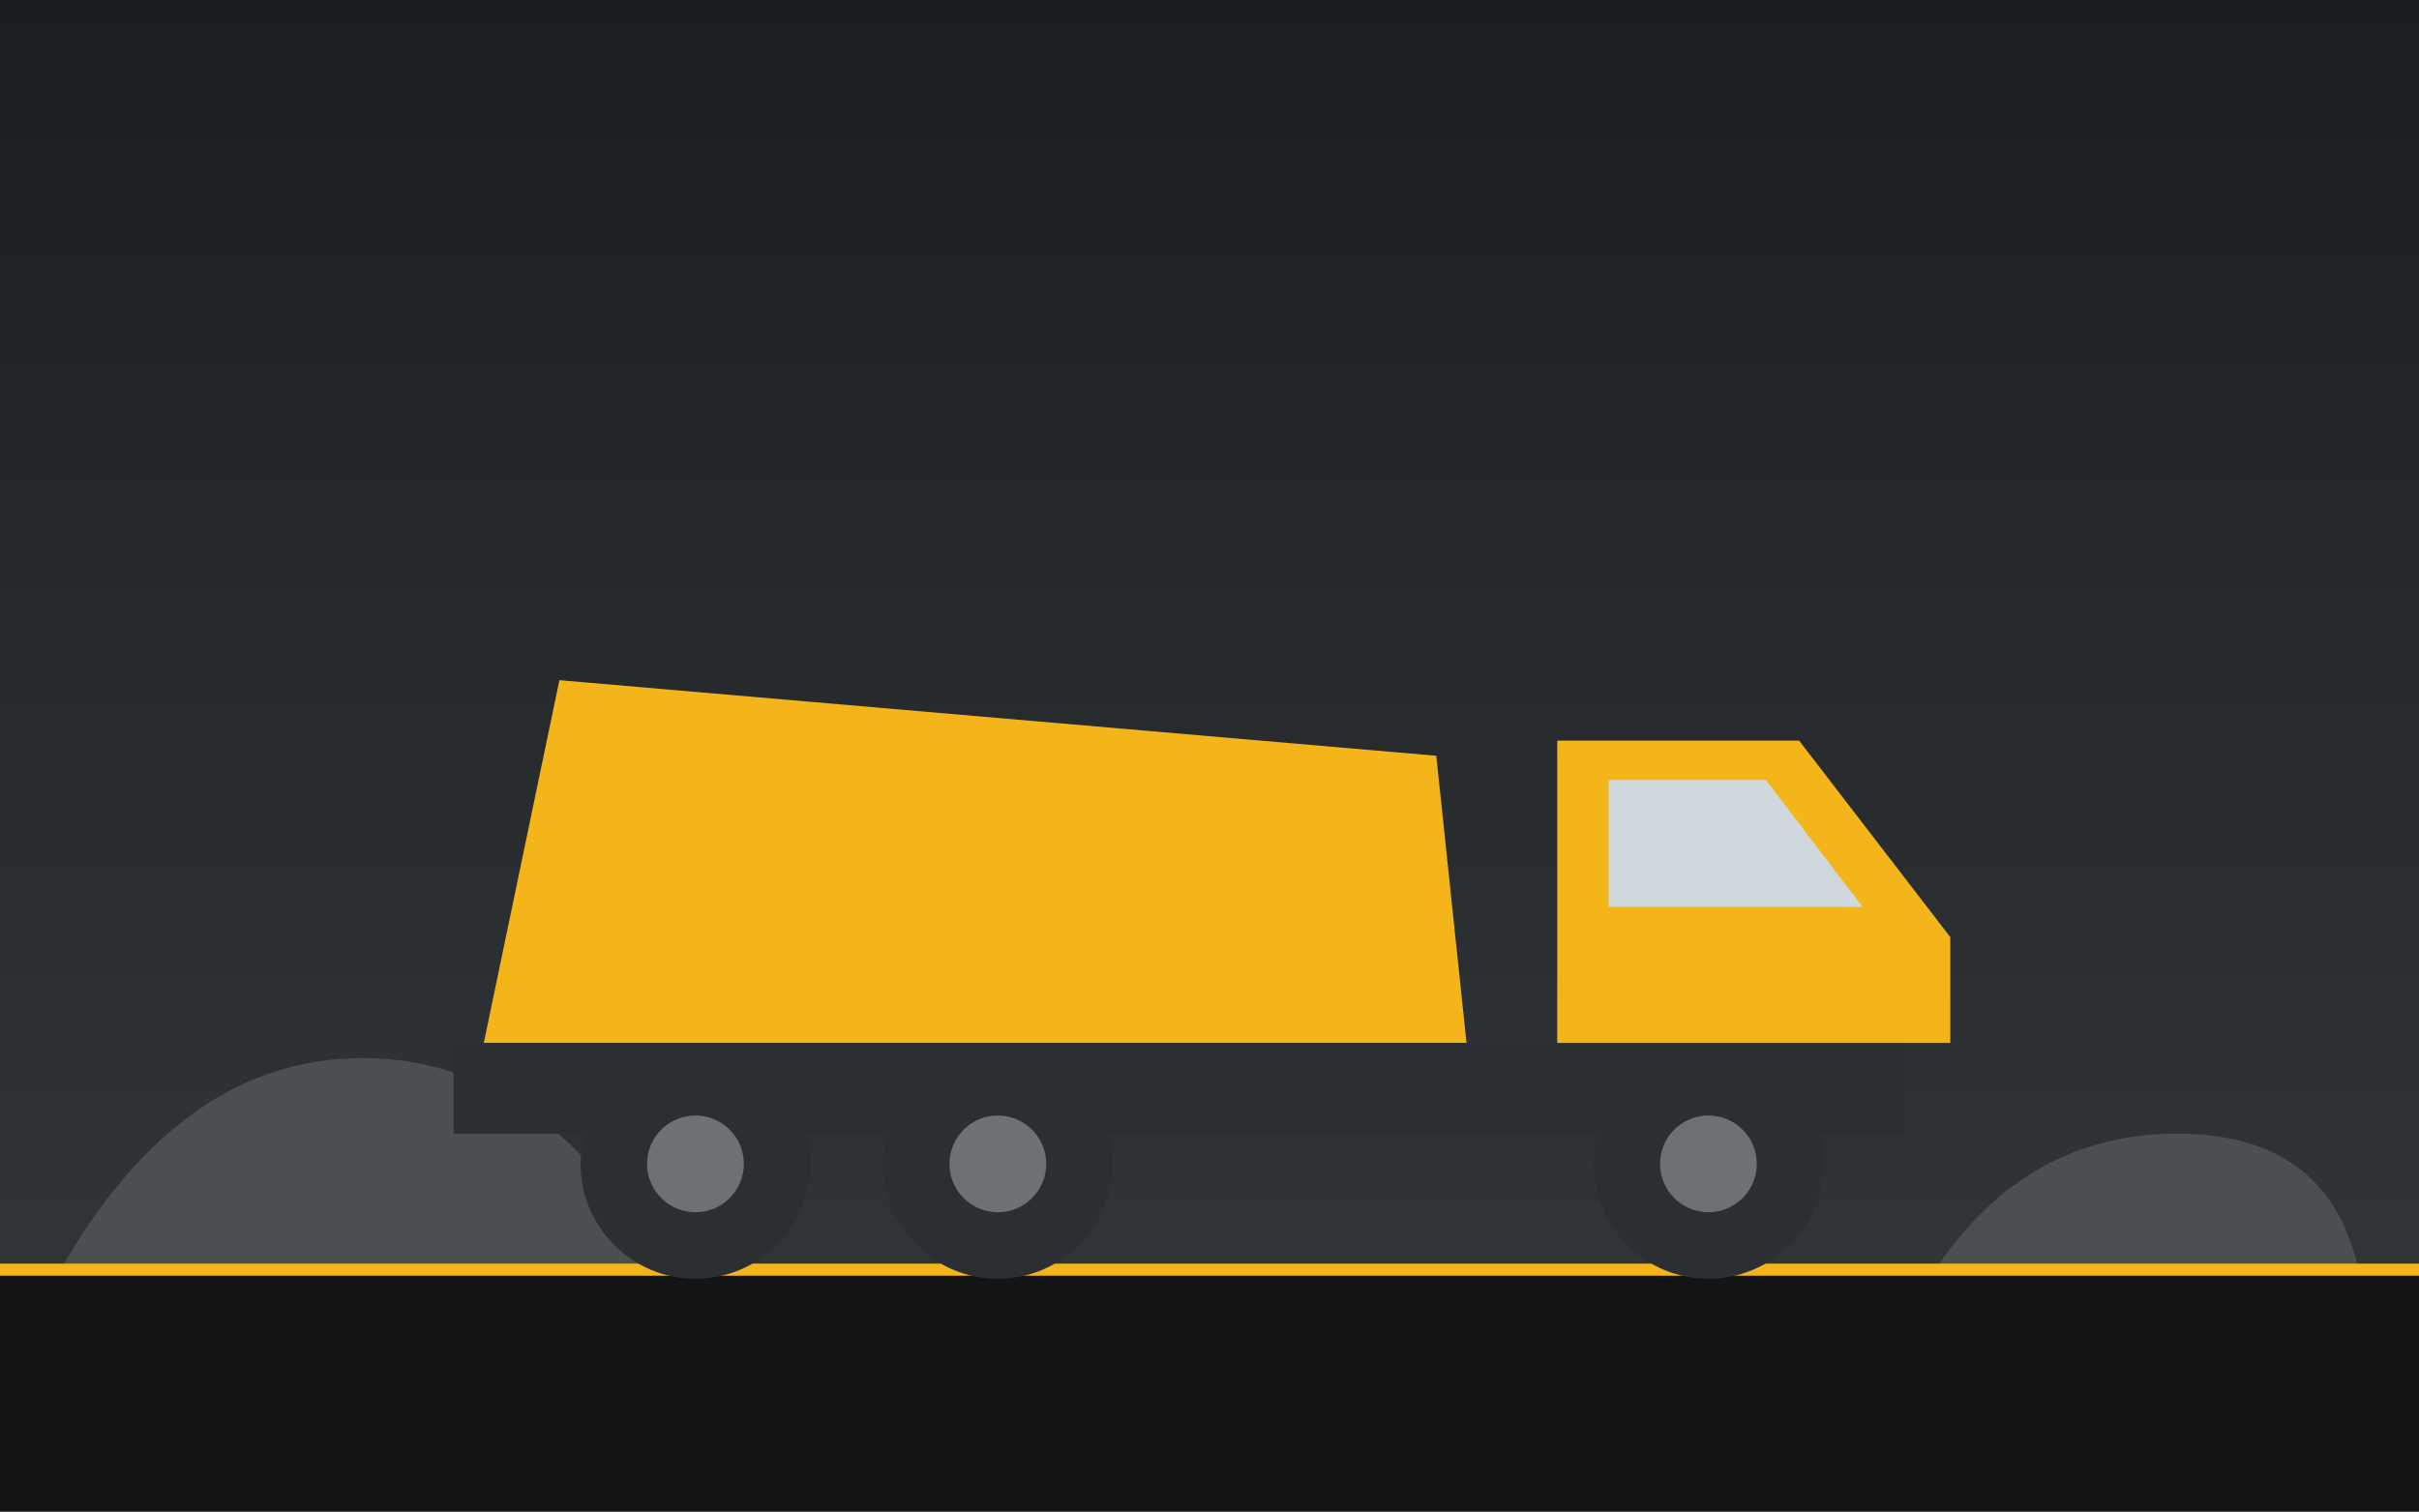
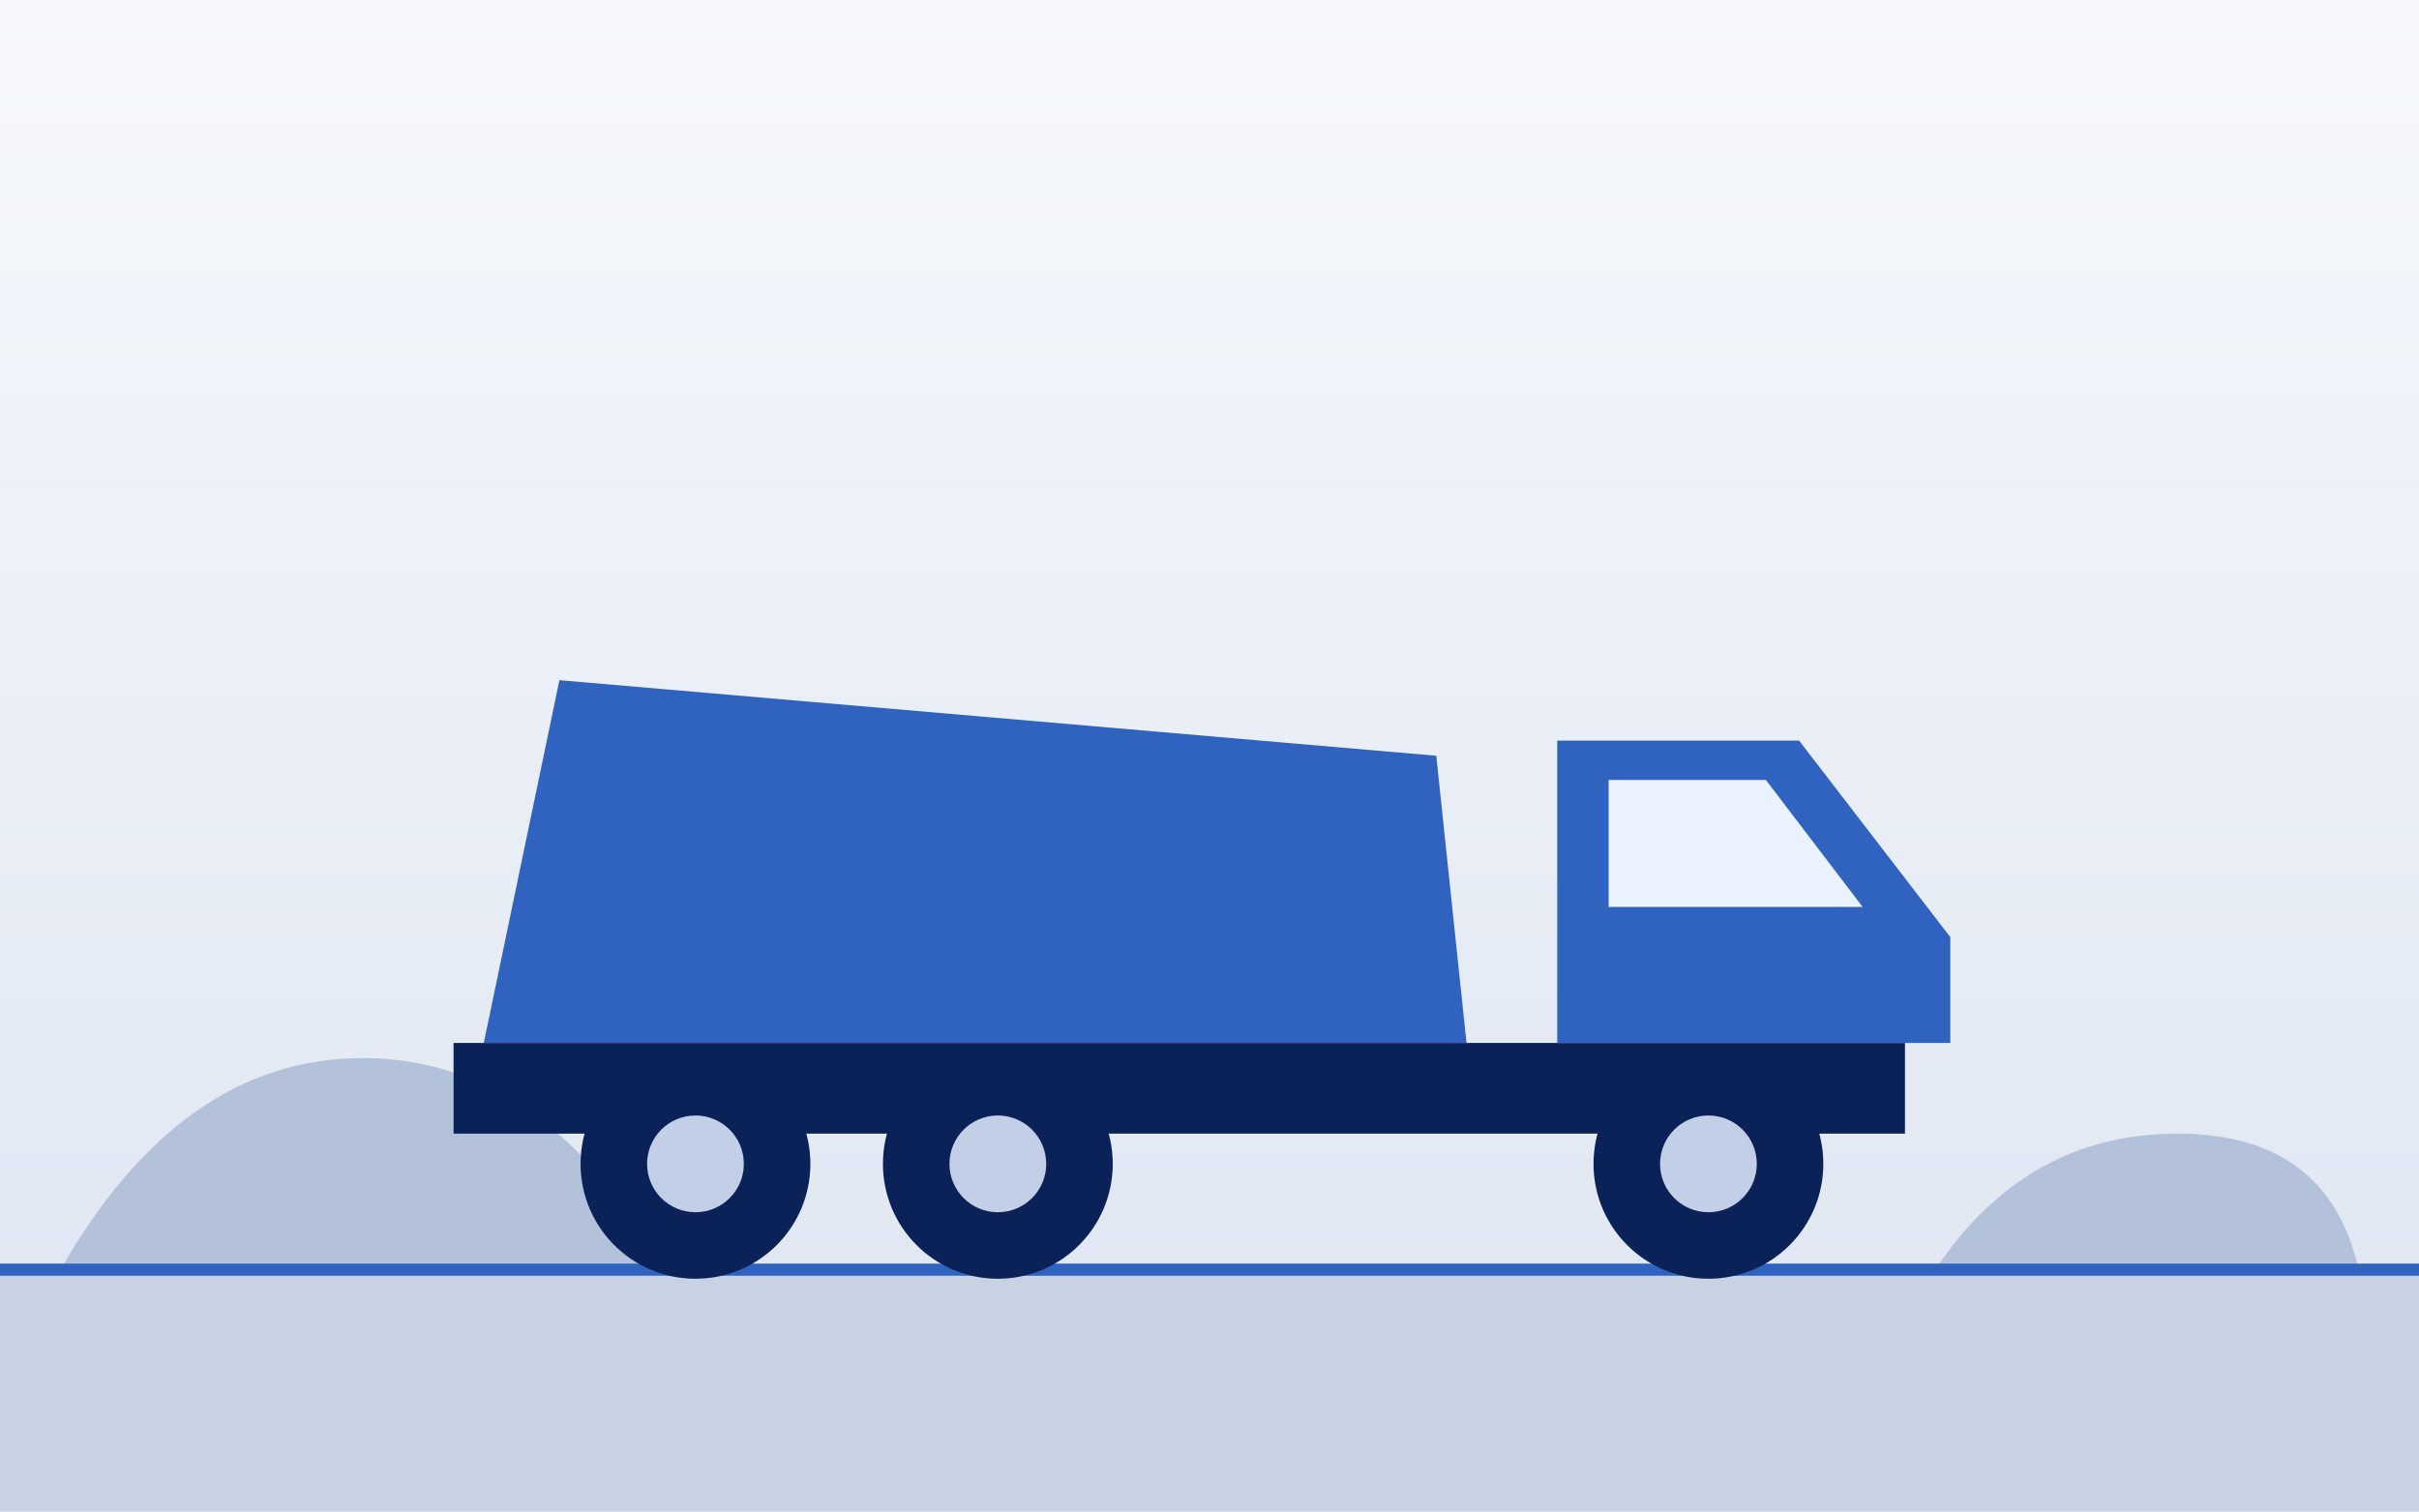
<svg xmlns="http://www.w3.org/2000/svg" viewBox="0 0 800 500" preserveAspectRatio="xMidYMid slice">
  <defs>
    <linearGradient id="c" x1="0" y1="0" x2="0" y2="1">
-       <stop offset="0" stop-color="#1b1e20" />
-       <stop offset="1" stop-color="#34393c" />
+       <stop offset="0" stop-color="#f6f8fc" />
+       <stop offset="1" stop-color="#dde5f1" />
    </linearGradient>
  </defs>
  <rect width="800" height="500" fill="url(#c)" />
-   <path d="M20 420q40-70 100-70t100 70z" fill="#4a4f52" />
-   <path d="M640 420q30-45 80-45t60 45z" fill="#4a4f52" />
-   <rect y="420" width="800" height="80" fill="#121416" />
-   <rect y="418" width="800" height="4" fill="#f4b51b" />
+   <path d="M20 420q40-70 100-70t100 70z" fill="#b4c1da" />
+   <path d="M640 420q30-45 80-45t60 45z" fill="#b4c1da" />
+   <rect y="420" width="800" height="80" fill="#c9d2e3" />
+   <rect y="418" width="800" height="4" fill="#2f63bf" />
  <g>
-     <path d="M160 345L185 225l290 25 10 95z" fill="#f4b51b" />
-     <rect x="150" y="345" width="480" height="30" fill="#2b2f32" />
-     <path d="M515 345V245h80l50 65v35z" fill="#f4b51b" />
-     <path d="M532 300v-42h52l32 42z" fill="#cfd8dc" />
-     <g fill="#2b2f32">
+     <path d="M160 345L185 225l290 25 10 95z" fill="#2f63bf" />
+     <rect x="150" y="345" width="480" height="30" fill="#0b2259" />
+     <path d="M515 345V245h80l50 65v35z" fill="#2f63bf" />
+     <path d="M532 300v-42h52l32 42z" fill="#eaf1ff" />
+     <g fill="#0b2259">
      <circle cx="230" cy="385" r="38" />
      <circle cx="330" cy="385" r="38" />
      <circle cx="565" cy="385" r="38" />
    </g>
-     <g fill="#6b7174">
+     <g fill="#c3cfe6">
      <circle cx="230" cy="385" r="16" />
      <circle cx="330" cy="385" r="16" />
      <circle cx="565" cy="385" r="16" />
    </g>
  </g>
</svg>
